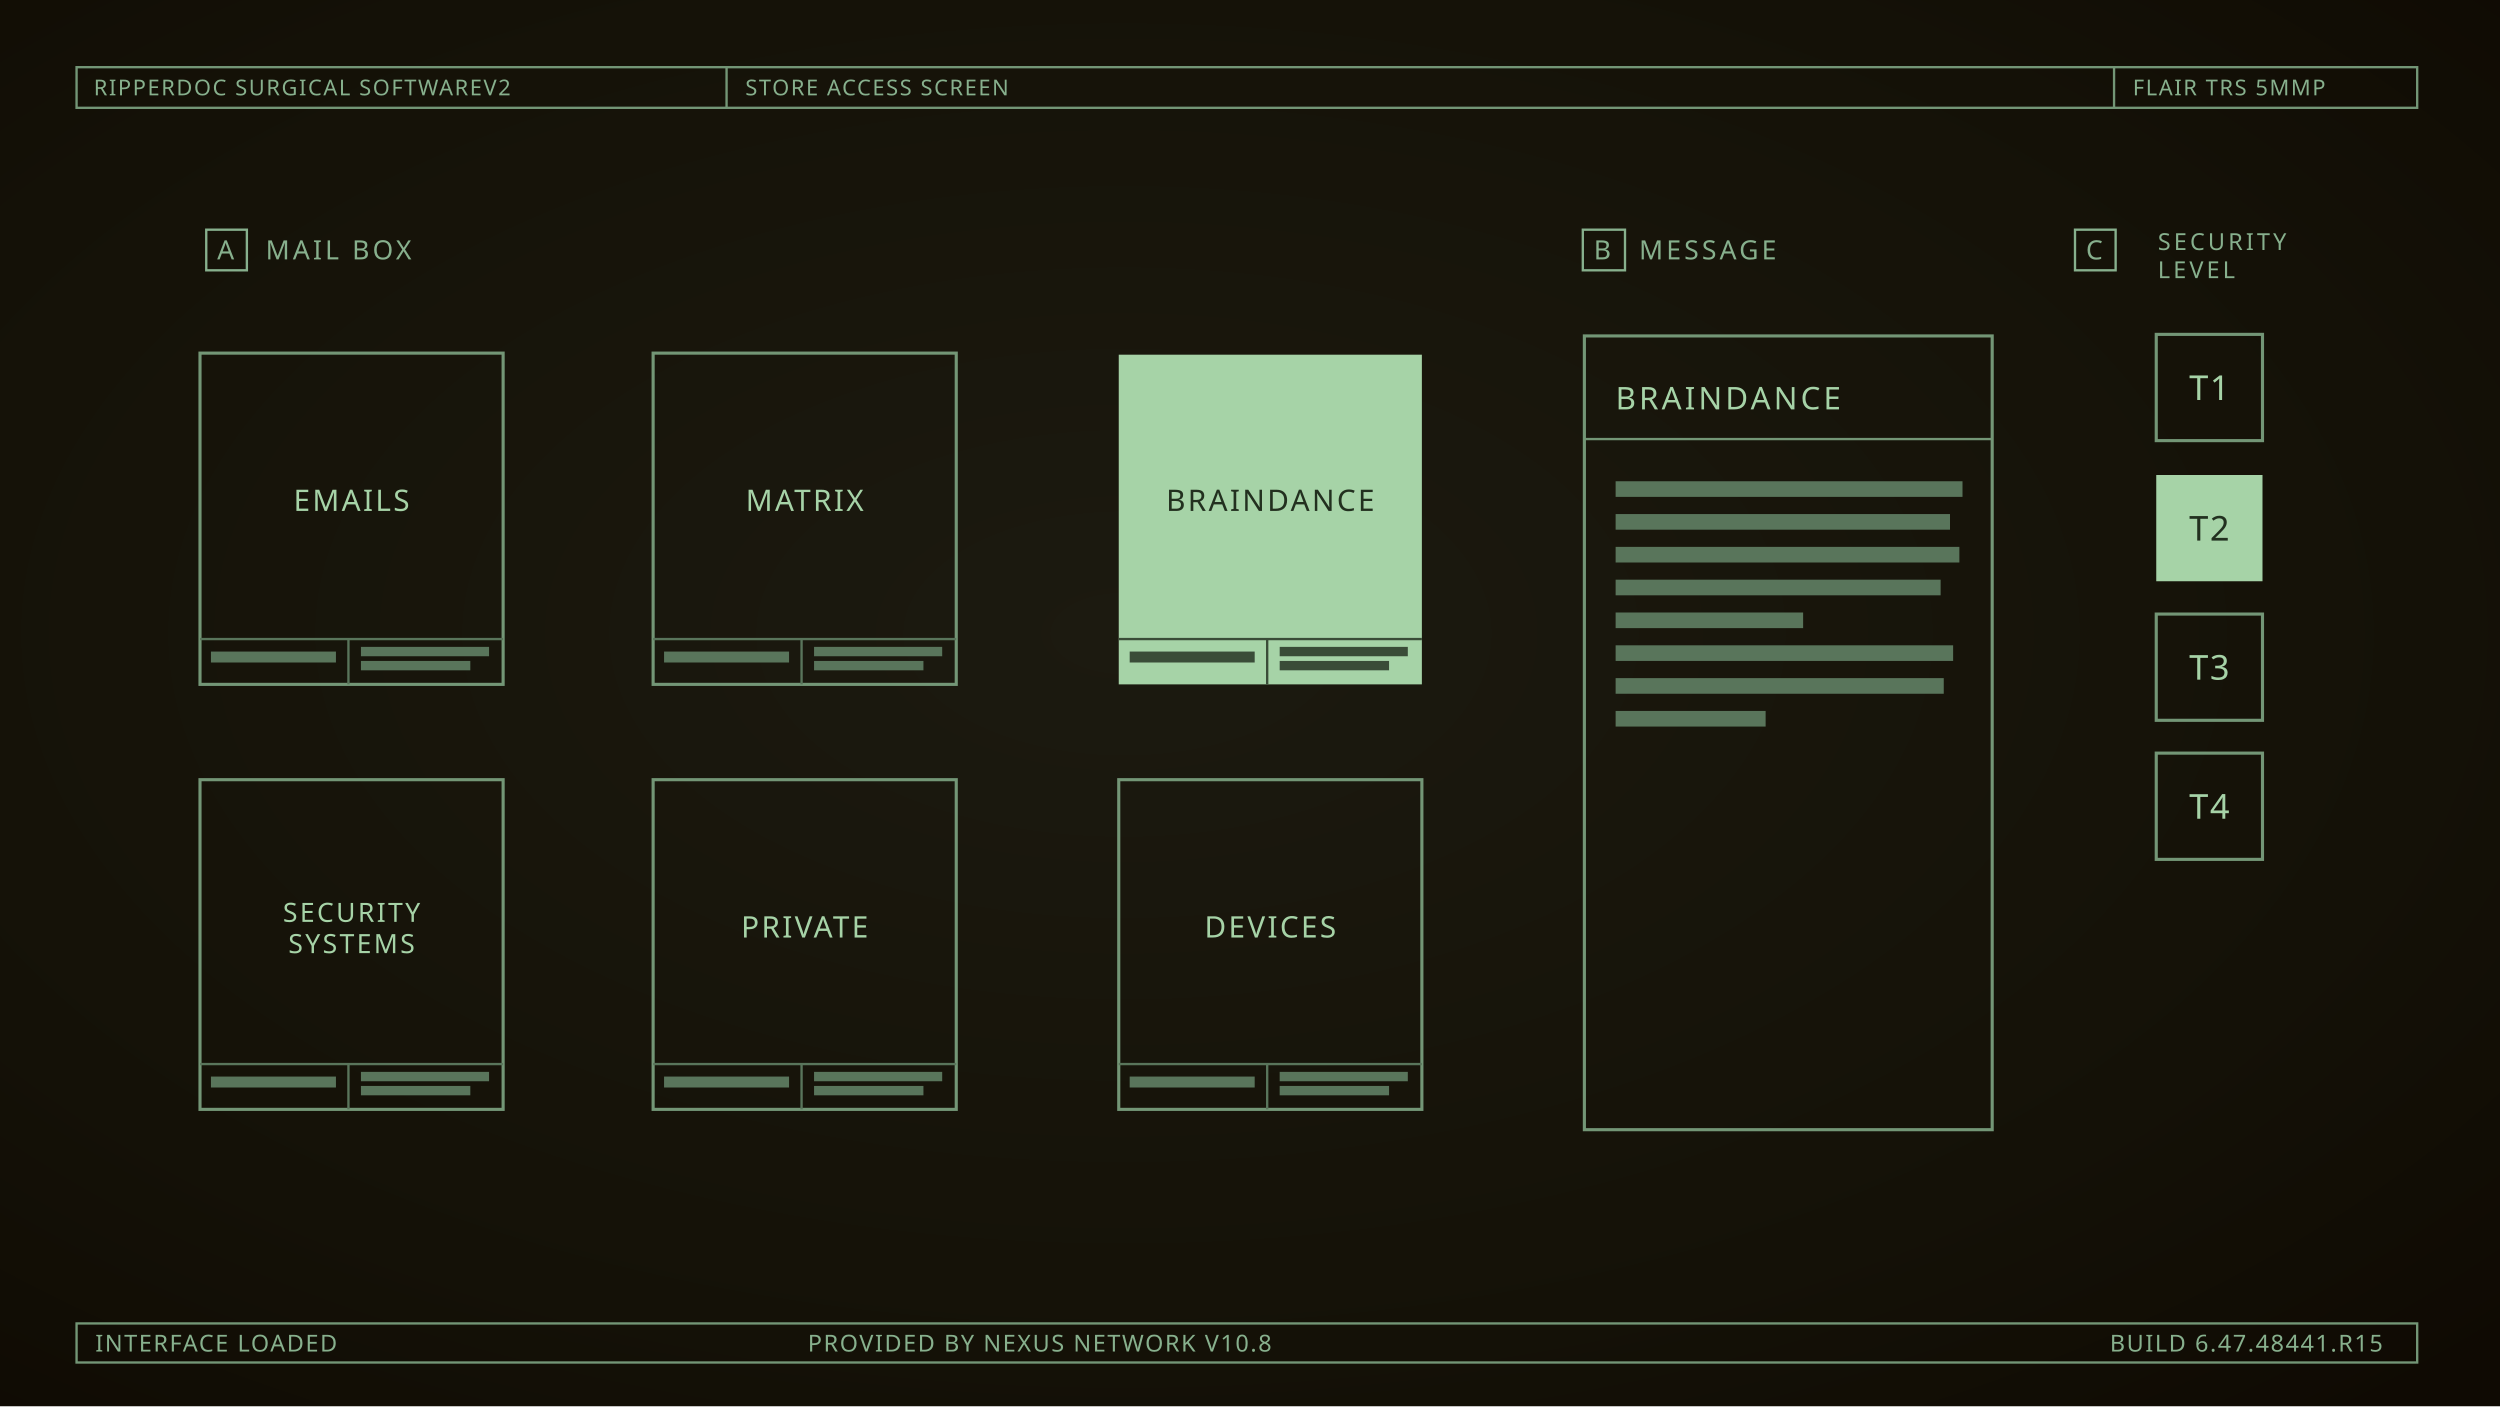
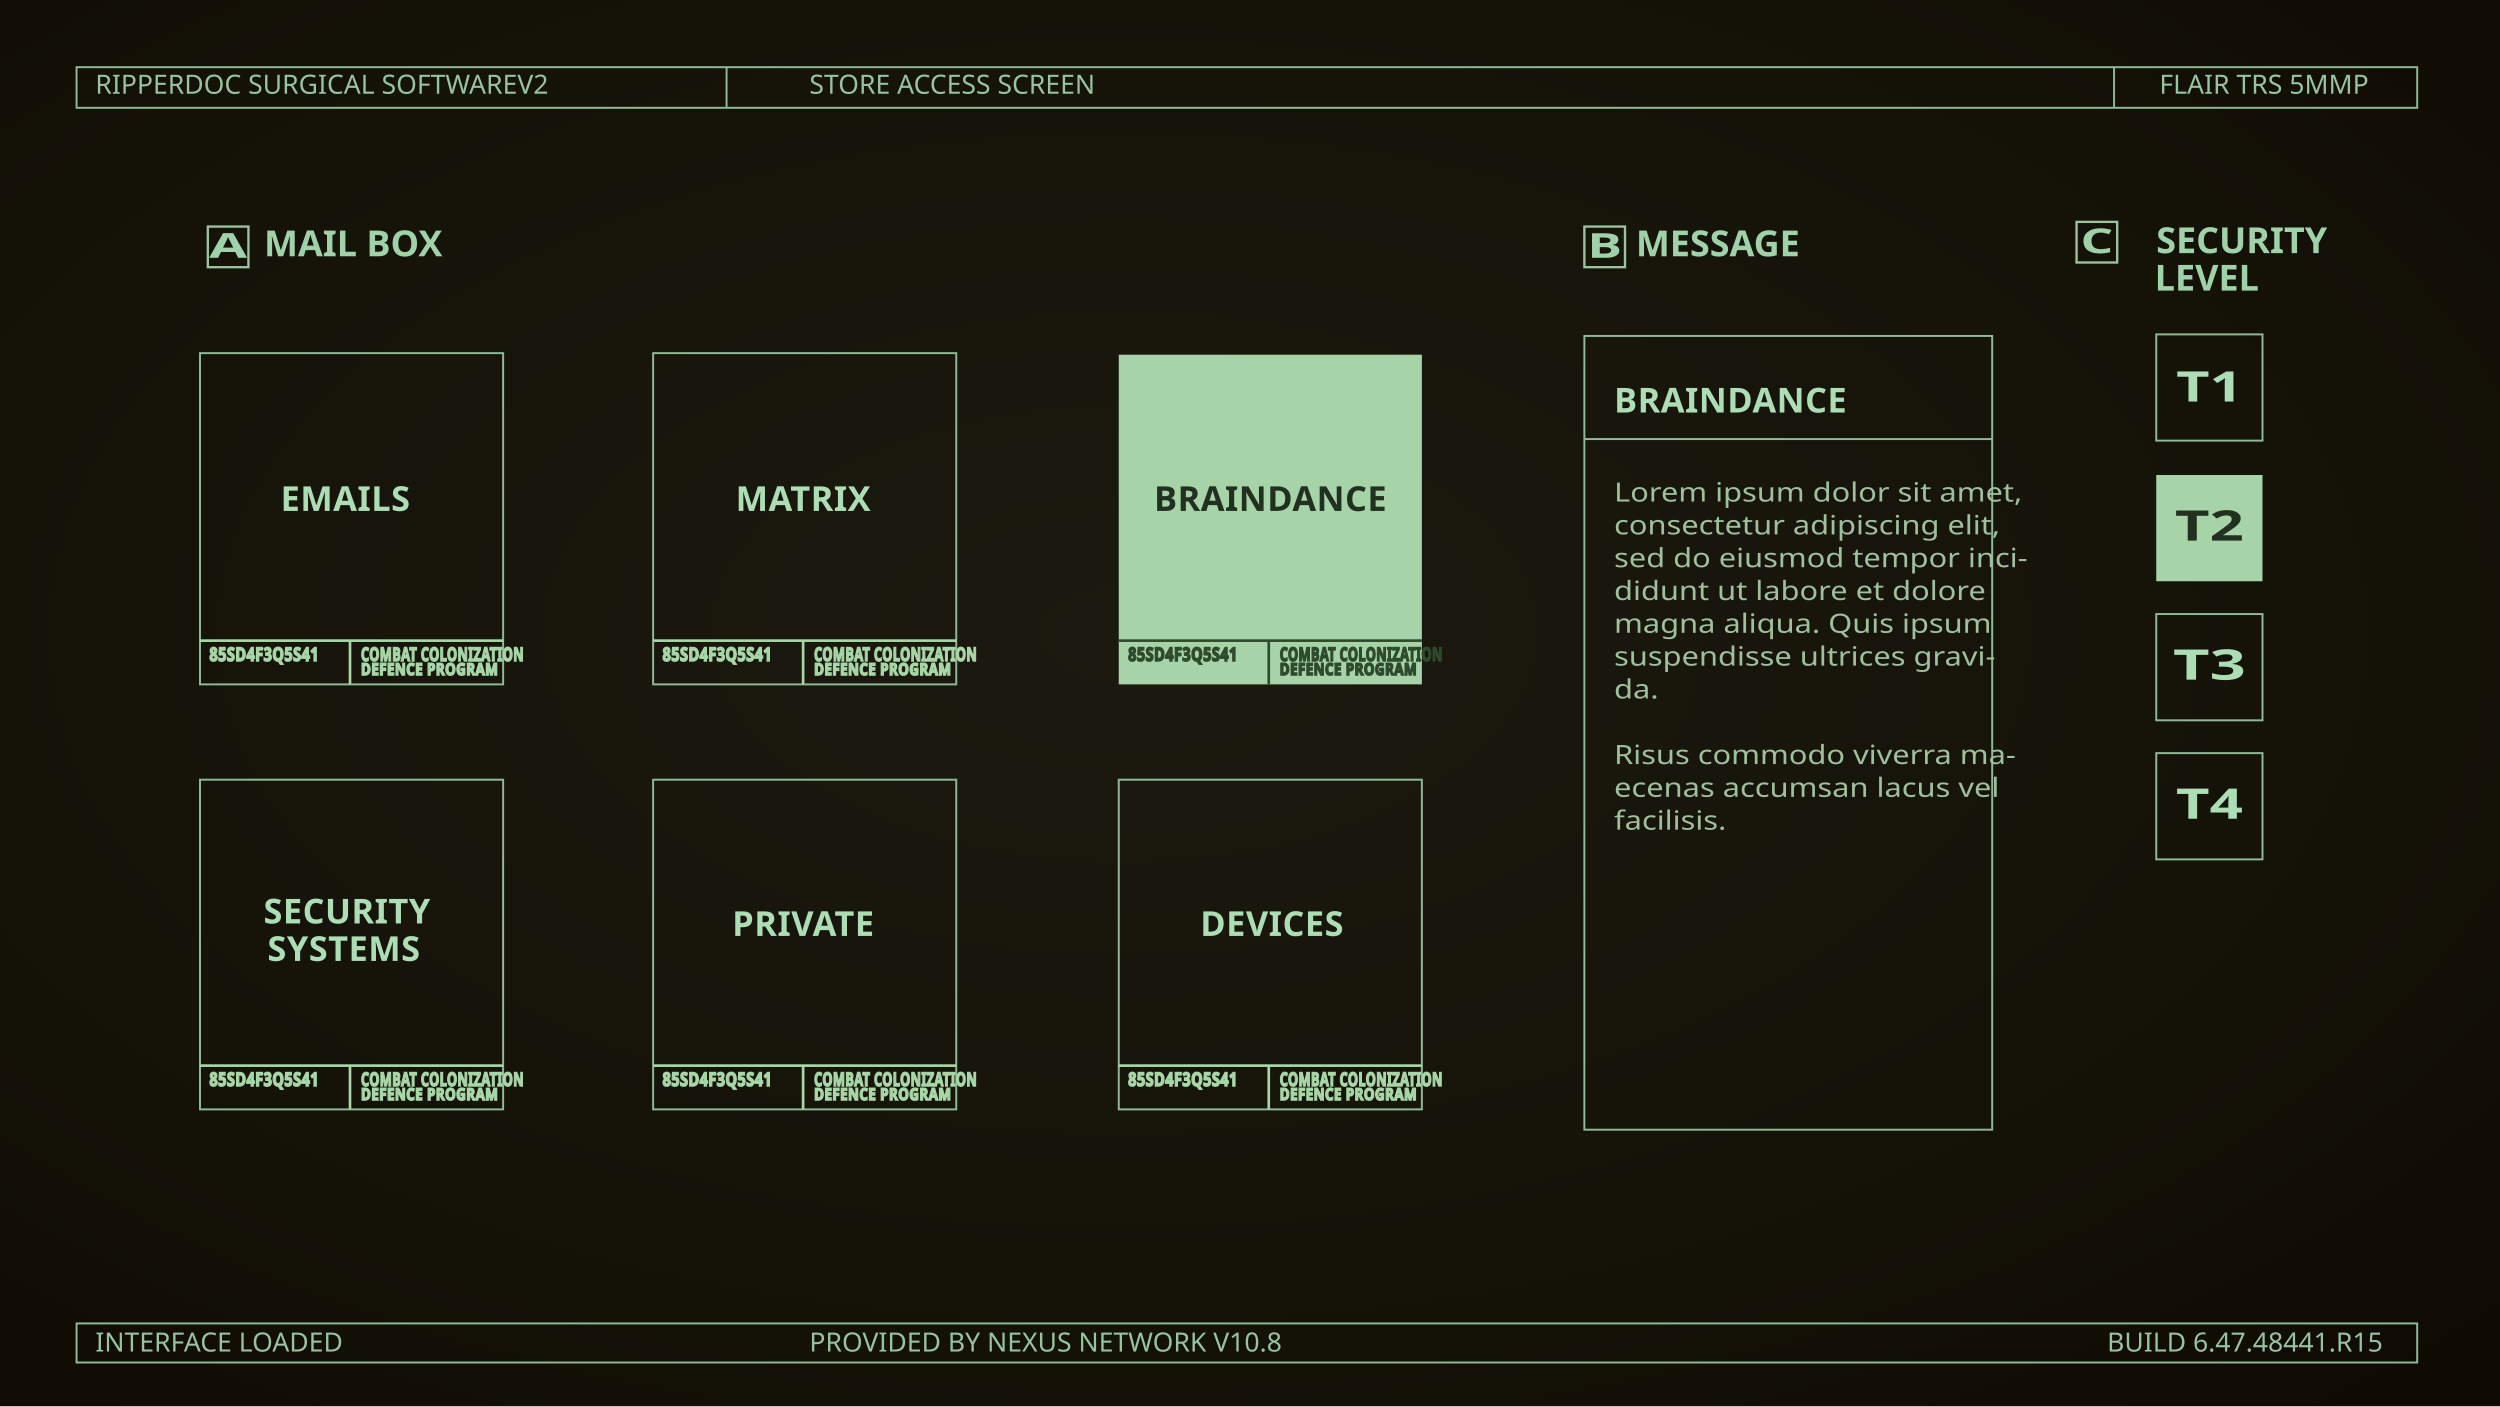
<svg xmlns="http://www.w3.org/2000/svg" width="1600" height="900" viewBox="0 0 1600 900">
  <defs>
    <radialGradient id="lift" cx="0.45" cy="0.45" r="0.75">
      <stop offset="0" stop-color="#1c1a10" />
      <stop offset="0.7" stop-color="#141107" />
      <stop offset="1" stop-color="#0f0a03" />
    </radialGradient>
-     <g id="caption">
-       <path d="M 0,0 H 194" fill="none" stroke="#59755b" stroke-width="1.5" />
-       <path d="M 95,0 V 29" fill="none" stroke="#59755b" stroke-width="1.5" />
-       <rect x="7" y="8" width="80" height="7" fill="#59755b" />
-       <rect x="103" y="5" width="82" height="6" fill="#59755b" />
-       <rect x="103" y="14" width="70" height="6" fill="#59755b" />
+     <g id="caption" font-family="Rajdhani" font-weight="600" text-anchor="start">
+       <path d="M 0,-28 H 194 M 96,-28 V 0" fill="none" stroke-width="1.7" />
+       <text transform="translate(6,-15) scale(0.78,1)" font-size="12">85SD4F3Q5S41</text>
+       <text transform="translate(103,-15) scale(0.685,1)" font-size="12">COMBAT COLONIZATION</text>
+       <text transform="translate(103,-6) scale(0.82,1)" font-size="10.5">DEFENCE PROGRAM</text>
    </g>
  </defs>
  <rect width="1600" height="900" fill="url(#lift)" />
  <g>
-     <rect x="49" y="43" width="1498" height="26" fill="none" stroke="#739676" stroke-width="1.5" />
-     <path d="M 465,43 V 69 M 1353,43 V 69" fill="none" stroke="#739676" stroke-width="1.5" />
-     <g font-family="Rajdhani" font-size="14" fill="#87b08d" letter-spacing="1">
-       <text x="60" y="61">RIPPERDOC SURGICAL SOFTWAREV2</text>
-       <text x="477" y="61">STORE ACCESS SCREEN</text>
-       <text x="1365" y="61">FLAIR TRS 5MMP</text>
+     <rect x="49" y="43" width="1498" height="26" fill="none" stroke="#8fba97" stroke-width="1.25" />
+     <path d="M 465,43 V 69 M 1353,43 V 69" fill="none" stroke="#8fba97" stroke-width="1.25" />
+     <g font-family="Rajdhani" font-size="17" font-weight="500" fill="#97c4a0">
+       <text x="61" y="60">RIPPERDOC SURGICAL SOFTWAREV2</text>
+       <text x="518" y="60">STORE ACCESS SCREEN</text>
+       <text x="1382" y="60">FLAIR TRS 5MMP</text>
    </g>
  </g>
-   <g font-family="Rajdhani" font-size="17" fill="#87b08d" letter-spacing="2">
-     <rect x="132" y="147" width="26" height="26" fill="none" stroke="#87b08d" stroke-width="1.5" />
-     <text x="139" y="166">A</text>
-     <text x="170" y="166">MAIL BOX</text>
-     <rect x="1013" y="147" width="27" height="26" fill="none" stroke="#87b08d" stroke-width="1.5" />
-     <text x="1020" y="166">B</text>
-     <text x="1049" y="166">MESSAGE</text>
-     <rect x="1328" y="147" width="26" height="26" fill="none" stroke="#87b08d" stroke-width="1.5" />
-     <text x="1335" y="166">C</text>
-     <text x="1381" y="160" font-size="15">SECURITY</text>
-     <text x="1381" y="178" font-size="15">LEVEL</text>
+   <g font-family="Rajdhani" fill="#a0d2a9">
+     <g font-size="22" font-weight="bold" text-anchor="middle">
+       <rect x="133" y="145" width="26" height="26" fill="none" stroke="#9ac3a0" stroke-width="1.5" />
+       <text transform="translate(146,165) scale(1.6,1)">A</text>
+       <rect x="1014" y="145" width="26" height="26" fill="none" stroke="#9ac3a0" stroke-width="1.5" />
+       <text transform="translate(1027,165) scale(1.5,1)">B</text>
+       <rect x="1329" y="142" width="26" height="26" fill="none" stroke="#9ac3a0" stroke-width="1.5" />
+       <text transform="translate(1342,162) scale(1.5,1)">C</text>
+     </g>
+     <g font-size="23" font-weight="600">
+       <text x="169" y="164">MAIL BOX</text>
+       <text x="1047" y="164">MESSAGE</text>
+       <text x="1380" y="162">SECURITY</text>
+       <text x="1379" y="186">LEVEL</text>
+     </g>
  </g>
-   <g font-family="Rajdhani" font-size="19" letter-spacing="1.5" text-anchor="middle">
-     <rect x="128" y="226" width="194" height="212" fill="none" stroke="#739676" stroke-width="2" />
-     <text x="225" y="327" fill="#a6d3a7">EMAILS</text>
-     <use href="#caption" x="128" y="409" fill="#59755b" />
-     <rect x="418" y="226" width="194" height="212" fill="none" stroke="#739676" stroke-width="2" />
-     <text x="515" y="327" fill="#a6d3a7">MATRIX</text>
-     <use href="#caption" x="418" y="409" />
+   <g font-family="Rajdhani" font-size="22" font-weight="600" text-anchor="middle" letter-spacing="0.3">
+     <rect x="128" y="226" width="194" height="212" fill="none" stroke="#8fba97" stroke-width="1.25" />
+     <text x="221" y="327" fill="#acddb4">EMAILS</text>
+     <use href="#caption" x="128" y="438" fill="#a8d7a7" stroke="#a8d7a7" />
+     <rect x="418" y="226" width="194" height="212" fill="none" stroke="#8fba97" stroke-width="1.25" />
+     <text x="514" y="327" fill="#acddb4">MATRIX</text>
+     <use href="#caption" x="418" y="438" fill="#a8d7a7" stroke="#a8d7a7" />
    <rect x="716" y="227" width="194" height="211" fill="#a6d3a7" />
    <text x="813" y="327" fill="#22301f">BRAINDANCE</text>
-     <g transform="translate(716,409)">
-       <path d="M 0,0 H 194" fill="none" stroke="#3a4c38" stroke-width="1.5" />
-       <path d="M 95,0 V 29" fill="none" stroke="#3a4c38" stroke-width="1.5" />
-       <rect x="7" y="8" width="80" height="7" fill="#3a4c38" />
-       <rect x="103" y="5" width="82" height="6" fill="#3a4c38" />
-       <rect x="103" y="14" width="70" height="6" fill="#3a4c38" />
+     <use href="#caption" x="716" y="438" fill="#2e4a2c" stroke="#2e4a2c" />
+     <rect x="128" y="499" width="194" height="211" fill="none" stroke="#8fba97" stroke-width="1.25" />
+     <text x="222" y="591" fill="#acddb4">SECURITY</text>
+     <text x="220" y="615" fill="#acddb4">SYSTEMS</text>
+     <use href="#caption" x="128" y="710" fill="#a8d7a7" stroke="#a8d7a7" />
+     <rect x="418" y="499" width="194" height="211" fill="none" stroke="#8fba97" stroke-width="1.25" />
+     <text x="514" y="599" fill="#acddb4">PRIVATE</text>
+     <use href="#caption" x="418" y="710" fill="#a8d7a7" stroke="#a8d7a7" />
+     <rect x="716" y="499" width="194" height="211" fill="none" stroke="#8fba97" stroke-width="1.25" />
+     <text x="814" y="599" fill="#acddb4">DEVICES</text>
+     <use href="#caption" x="716" y="710" fill="#a8d7a7" stroke="#a8d7a7" />
+   </g>
+   <g font-family="Rajdhani">
+     <rect x="1014" y="215" width="261" height="508" fill="none" stroke="#8fba97" stroke-width="1.25" />
+     <text x="1033" y="264" font-size="22" font-weight="600" fill="#acddb4" letter-spacing="0.3">BRAINDANCE</text>
+     <path d="M 1014,281 H 1275" fill="none" stroke="#8fba97" stroke-width="1.25" />
+     <g font-size="17" font-weight="500" fill="#9fc09c" transform="translate(1033,0) scale(1.16,1)">
+       <text x="0" y="321">Lorem ipsum dolor sit amet,</text>
+       <text x="0" y="342">consectetur adipiscing elit,</text>
+       <text x="0" y="363">sed do eiusmod tempor inci-</text>
+       <text x="0" y="384">didunt ut labore et dolore</text>
+       <text x="0" y="405">magna aliqua. Quis ipsum</text>
+       <text x="0" y="426">suspendisse ultrices gravi-</text>
+       <text x="0" y="447">da.</text>
+       <text x="0" y="489">Risus commodo viverra ma-</text>
+       <text x="0" y="510">ecenas accumsan lacus vel</text>
+       <text x="0" y="531">facilisis.</text>
    </g>
-     <rect x="128" y="499" width="194" height="211" fill="none" stroke="#739676" stroke-width="2" />
-     <text x="225" y="590" fill="#a6d3a7" font-size="17">SECURITY</text>
-     <text x="225" y="610" fill="#a6d3a7" font-size="17">SYSTEMS</text>
-     <use href="#caption" x="128" y="681" />
-     <rect x="418" y="499" width="194" height="211" fill="none" stroke="#739676" stroke-width="2" />
-     <text x="515" y="600" fill="#a6d3a7">PRIVATE</text>
-     <use href="#caption" x="418" y="681" />
-     <rect x="716" y="499" width="194" height="211" fill="none" stroke="#739676" stroke-width="2" />
-     <text x="813" y="600" fill="#a6d3a7">DEVICES</text>
-     <use href="#caption" x="716" y="681" />
+   </g>
+   <g font-family="Rajdhani" font-size="27" font-weight="bold" text-anchor="middle">
+     <rect x="1380" y="214" width="68" height="68" fill="none" stroke="#8fba97" stroke-width="1.25" />
+     <text transform="translate(1414,257) scale(1.37,1)" fill="#acddb4">T1</text>
+     <rect x="1380" y="304" width="68" height="68" fill="#a6d3a7" />
+     <text transform="translate(1414,346) scale(1.42,1)" fill="#22301f">T2</text>
+     <rect x="1380" y="393" width="68" height="68" fill="none" stroke="#8fba97" stroke-width="1.25" />
+     <text transform="translate(1414,435) scale(1.5,1)" fill="#acddb4">T3</text>
+     <rect x="1380" y="482" width="68" height="68" fill="none" stroke="#8fba97" stroke-width="1.25" />
+     <text transform="translate(1414,524) scale(1.38,1)" fill="#acddb4">T4</text>
  </g>
  <g>
-     <rect x="1014" y="215" width="261" height="508" fill="none" stroke="#739676" stroke-width="2" />
-     <text x="1034" y="262" font-family="Rajdhani" font-size="20" letter-spacing="2" fill="#a6d3a7">BRAINDANCE</text>
-     <path d="M 1014,281 H 1275" fill="none" stroke="#739676" stroke-width="1.5" />
-     <g fill="#59755b">
-       <rect x="1034" y="308" width="222" height="10" />
-       <rect x="1034" y="329" width="214" height="10" />
-       <rect x="1034" y="350" width="220" height="10" />
-       <rect x="1034" y="371" width="208" height="10" />
-       <rect x="1034" y="392" width="120" height="10" />
-       <rect x="1034" y="413" width="216" height="10" />
-       <rect x="1034" y="434" width="210" height="10" />
-       <rect x="1034" y="455" width="96" height="10" />
-     </g>
-   </g>
-   <g font-family="Rajdhani" font-size="22" letter-spacing="1" text-anchor="middle">
-     <rect x="1380" y="214" width="68" height="68" fill="none" stroke="#739676" stroke-width="2" />
-     <text x="1414" y="256" fill="#a6d3a7">T1</text>
-     <rect x="1380" y="304" width="68" height="68" fill="#a6d3a7" />
-     <text x="1414" y="346" fill="#22301f">T2</text>
-     <rect x="1380" y="393" width="68" height="68" fill="none" stroke="#739676" stroke-width="2" />
-     <text x="1414" y="435" fill="#a6d3a7">T3</text>
-     <rect x="1380" y="482" width="68" height="68" fill="none" stroke="#739676" stroke-width="2" />
-     <text x="1414" y="524" fill="#a6d3a7">T4</text>
-   </g>
-   <g>
-     <rect x="49" y="847" width="1498" height="25" fill="none" stroke="#739676" stroke-width="1.5" />
-     <g font-family="Rajdhani" font-size="15" fill="#87b08d" letter-spacing="1">
+     <rect x="49" y="847" width="1498" height="25" fill="none" stroke="#8fba97" stroke-width="1.25" />
+     <g font-family="Rajdhani" font-size="17" font-weight="500" fill="#97c4a0">
      <text x="61" y="865">INTERFACE LOADED</text>
-       <text x="517" y="865">PROVIDED BY NEXUS NETWORK V10.8</text>
+       <text x="518" y="865">PROVIDED BY NEXUS NETWORK V10.8</text>
      <text x="1525" y="865" text-anchor="end">BUILD 6.47.48441.R15</text>
    </g>
  </g>
</svg>
